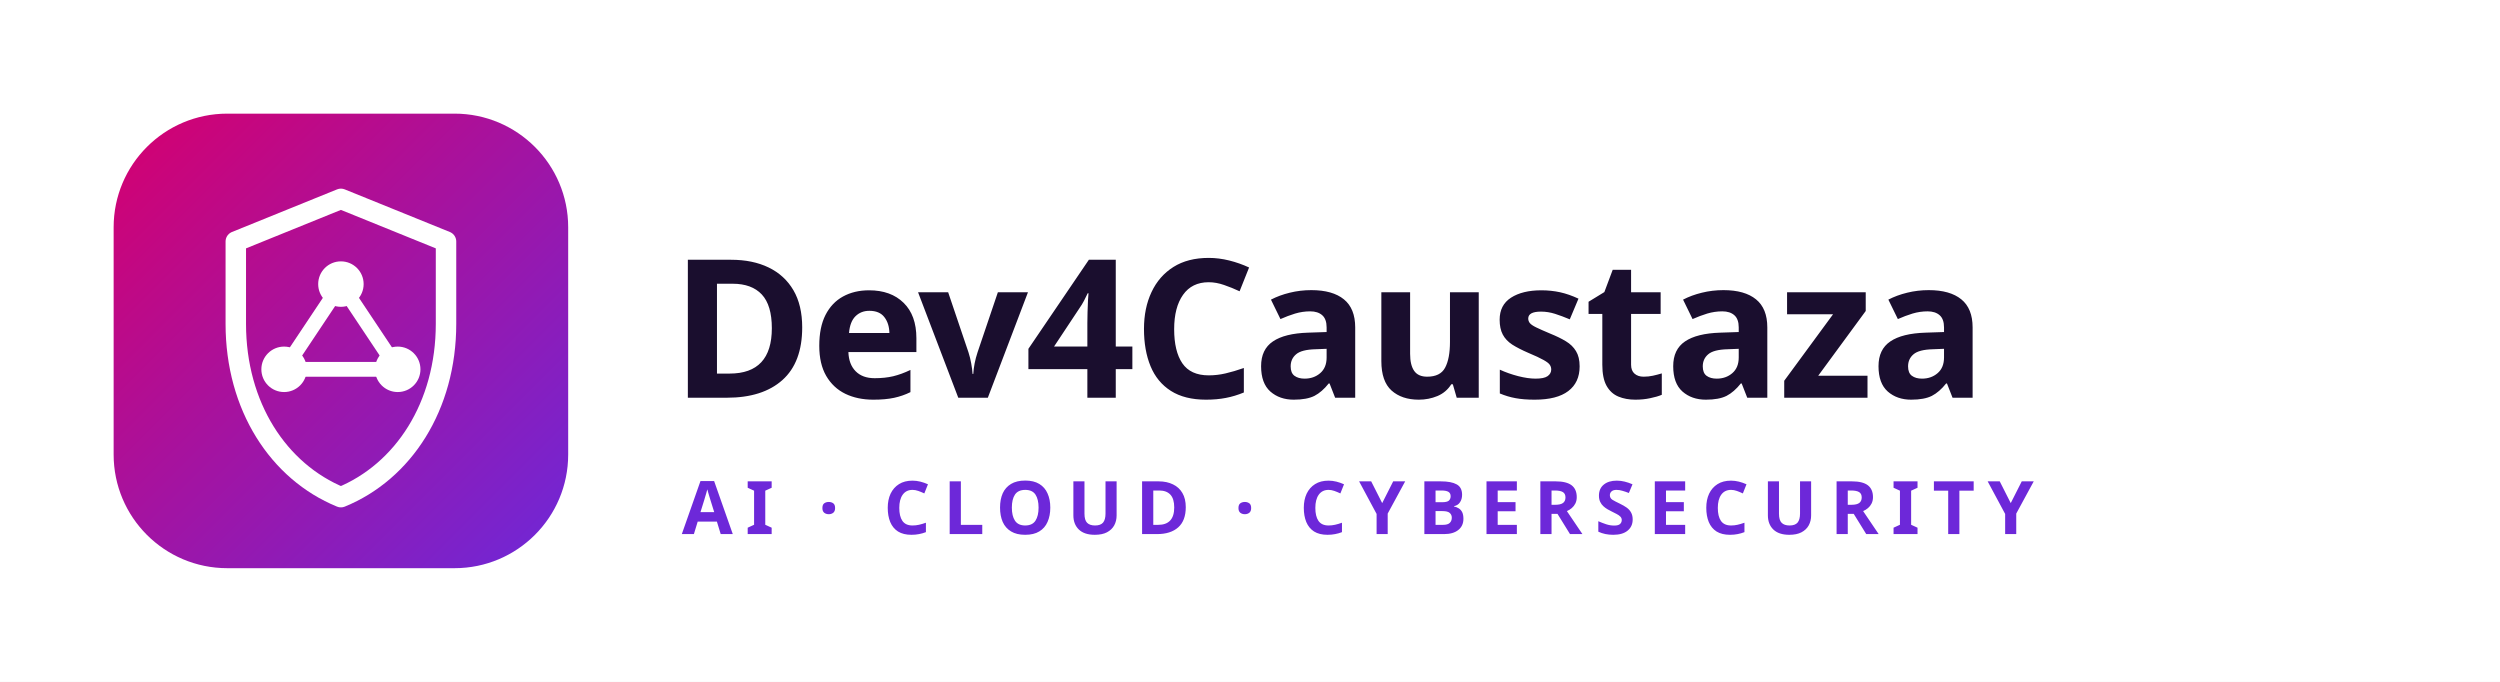
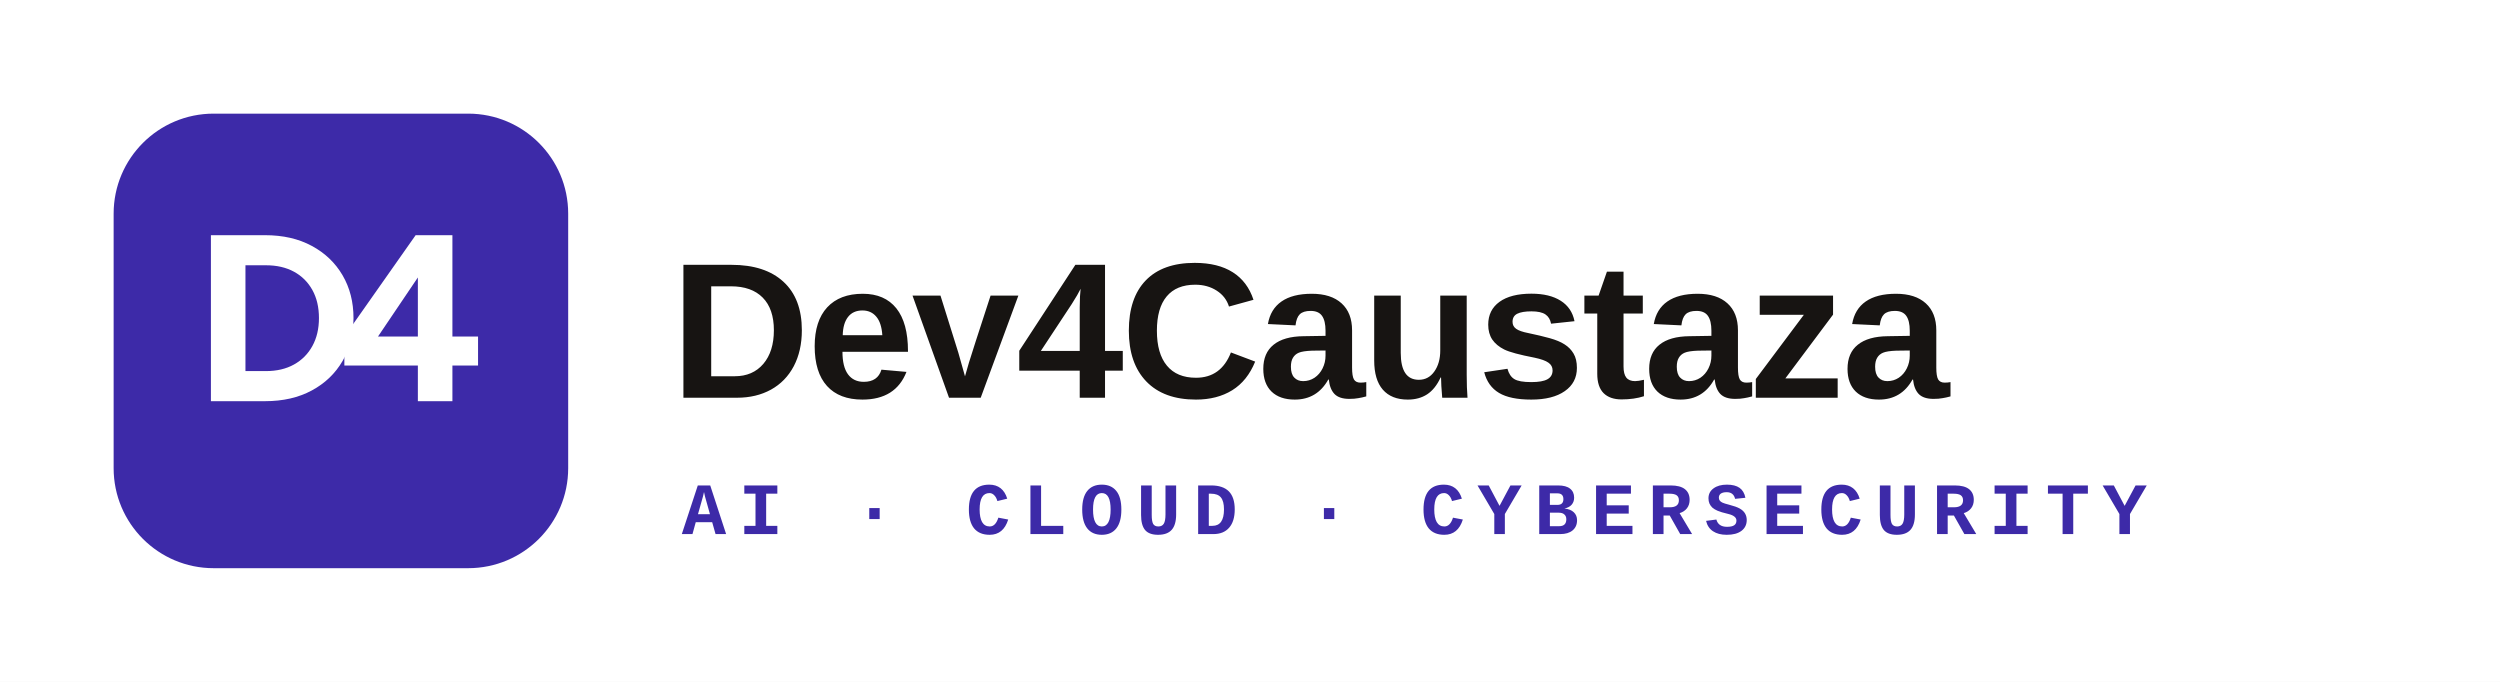
<svg xmlns="http://www.w3.org/2000/svg" width="440" height="120" viewBox="0 0 440 120">
-   <defs>
-     <linearGradient id="g" x1="0" y1="0" x2="1" y2="1">
-       <stop offset="0" stop-color="#D6006E" />
-       <stop offset="1" stop-color="#6D28D9" />
-     </linearGradient>
-   </defs>
  <rect width="440" height="120" fill="#ffffff" />
  <g transform="translate(20,20)">
-     <rect width="80" height="80" rx="20" fill="url(#g)" />
-     <path d="M40 15 L58.5 22.5 V37 C58.5 51.5 51 63 40 67.5 C29 63 21.5 51.5 21.5 37 V22.5 Z" fill="none" stroke="#fff" stroke-width="3.6" stroke-linejoin="round" stroke-linecap="round" />
-     <line x1="40" y1="30" x2="30" y2="45" stroke="#fff" stroke-width="2.6" stroke-linecap="round" />
-     <line x1="40" y1="30" x2="50" y2="45" stroke="#fff" stroke-width="2.6" stroke-linecap="round" />
-     <line x1="30" y1="45" x2="50" y2="45" stroke="#fff" stroke-width="2.6" stroke-linecap="round" />
-     <circle cx="40" cy="30" r="4" fill="#fff" />
-     <circle cx="30" cy="45" r="4" fill="#fff" />
-     <circle cx="50" cy="45" r="4" fill="#fff" />
+     <rect width="80" height="80" rx="17.6" fill="#3D2AA8" />
+     <g transform="translate(0,-4) scale(0.08)">
+       <g transform="translate(24,0)">
+         <path d="M190 682.6V317.4H309.1Q368.4 317.4 412 341Q455.6 364.5 479.7 405.7Q503.7 446.8 503.7 499.8Q503.7 552.7 479.7 594.1Q455.6 635.5 412 659Q368.4 682.6 309.1 682.6ZM266 616.4H311.1Q346.8 616.4 372.8 601.9Q398.8 587.5 413.2 561.3Q427.7 535 427.7 499.8Q427.7 464 413.2 438Q398.8 412 372.8 397.8Q346.8 383.6 311.1 383.6H266Z" fill="#fff" />
+         <path d="M645.3 682.6V604.2H483.6V540.4L640.4 317.4H721.3V540.4H777.7V604.2H721.3V682.6ZM539 567.9 524.8 540.4H645.3V376.2L664.4 382.1Z" fill="#fff" />
+       </g>
+     </g>
  </g>
-   <text x="118" y="70" font-family="'Plus Jakarta Sans', system-ui, sans-serif" font-size="34" font-weight="800" fill="#1A0E2E" letter-spacing="-0.5">Dev4Caustaza</text>
-   <text x="120" y="94" font-family="'Plus Jakarta Sans', system-ui, sans-serif" font-size="13" font-weight="700" letter-spacing="2.2" fill="#6D28D9">AI · CLOUD · CYBERSECURITY</text>
+   <text x="118" y="70" font-family="'Plus Jakarta Sans', Arial, sans-serif" font-size="34" font-weight="800" fill="#171412" letter-spacing="-0.5">Dev4Caustaza</text>
+   <text x="120" y="94" font-family="'IBM Plex Mono', 'Courier New', monospace" font-size="13" font-weight="600" letter-spacing="2.2" fill="#3D2AA8">AI · CLOUD · CYBERSECURITY</text>
</svg>
